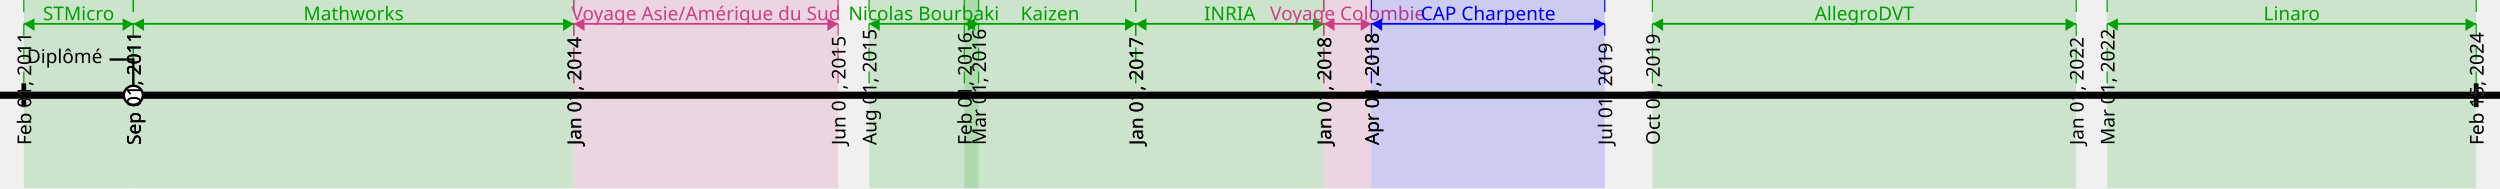
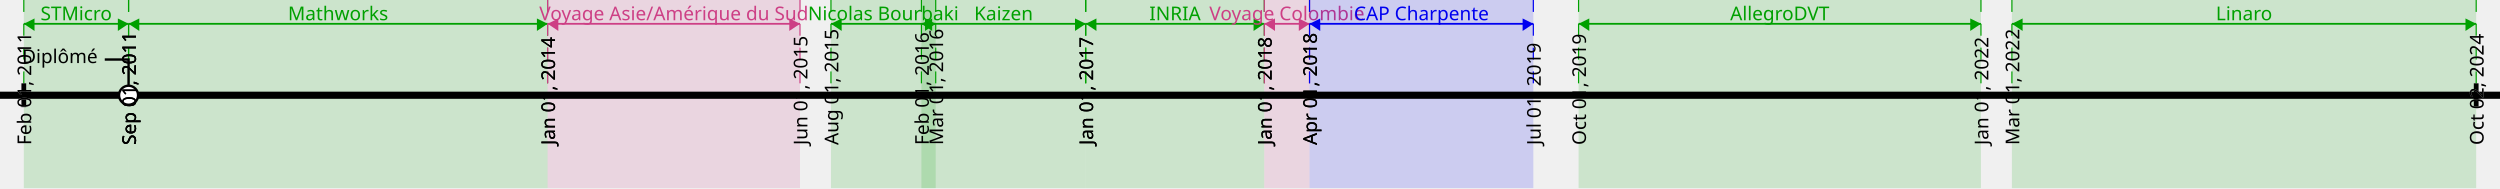
<svg xmlns="http://www.w3.org/2000/svg" baseProfile="full" height="79.0" version="1.1" width="1050">
  <defs>
    <marker id="id1" markerHeight="10" markerWidth="10" orient="auto" refX="0" refY="3">
      <path d="M6,0 L6,7 L0,3 L6,0" fill="#00A000" />
    </marker>
    <marker id="id2" markerHeight="10" markerWidth="10" orient="auto" refX="6" refY="3">
      <path d="M0,0 L0,7 L6,3 L0,0" fill="#00A000" />
    </marker>
    <marker id="id3" markerHeight="10" markerWidth="10" orient="auto" refX="0" refY="3">
      <path d="M6,0 L6,7 L0,3 L6,0" fill="#CD3F85" />
    </marker>
    <marker id="id4" markerHeight="10" markerWidth="10" orient="auto" refX="6" refY="3">
      <path d="M0,0 L0,7 L6,3 L0,0" fill="#CD3F85" />
    </marker>
    <marker id="id5" markerHeight="10" markerWidth="10" orient="auto" refX="0" refY="3">
      <path d="M6,0 L6,7 L0,3 L6,0" fill="#0000F0" />
    </marker>
    <marker id="id6" markerHeight="10" markerWidth="10" orient="auto" refX="6" refY="3">
      <path d="M0,0 L0,7 L6,3 L0,0" fill="#0000F0" />
    </marker>
  </defs>
-   <rect fill="#00A000" fill-opacity="0.15" height="79.0" width="46" x="10" y="0" />
+   <rect fill="#00A000" fill-opacity="0.15" height="79.0" width="44" x="10" y="0" />
  <line stroke="#00A000" stroke-dasharray="5 5" stroke-width="0.5" x1="10" x2="10" y1="0" y2="40" />
-   <line stroke="#00A000" stroke-dasharray="5 5" stroke-width="0.5" x1="56" x2="56" y1="0" y2="40" />
-   <line marker-end="url(#id2)" marker-start="url(#id1)" stroke="#00A000" stroke-width="0.75" x1="10" x2="56" y1="10" y2="10" />
-   <text fill="#00A000" font-family="Helevetica" font-size="6pt" stroke="none" text-anchor="middle" x="33.0" y="8.5">STMicro</text>
-   <rect fill="#00A000" fill-opacity="0.15" height="79.0" width="185" x="56" y="0" />
-   <line stroke="#00A000" stroke-dasharray="5 5" stroke-width="0.5" x1="56" x2="56" y1="0" y2="40" />
-   <line stroke="#00A000" stroke-dasharray="5 5" stroke-width="0.5" x1="241" x2="241" y1="0" y2="40" />
-   <line marker-end="url(#id2)" marker-start="url(#id1)" stroke="#00A000" stroke-width="0.75" x1="56" x2="241" y1="10" y2="10" />
-   <text fill="#00A000" font-family="Helevetica" font-size="6pt" stroke="none" text-anchor="middle" x="148.5" y="8.5">Mathworks</text>
-   <rect fill="#CD3F85" fill-opacity="0.15" height="79.0" width="111" x="241" y="0" />
-   <line stroke="#CD3F85" stroke-dasharray="5 5" stroke-width="0.5" x1="241" x2="241" y1="0" y2="40" />
-   <line stroke="#CD3F85" stroke-dasharray="5 5" stroke-width="0.5" x1="352" x2="352" y1="0" y2="40" />
-   <line marker-end="url(#id4)" marker-start="url(#id3)" stroke="#CD3F85" stroke-width="0.75" x1="241" x2="352" y1="10" y2="10" />
-   <text fill="#CD3F85" font-family="Helevetica" font-size="6pt" stroke="none" text-anchor="middle" x="296.5" y="8.5">Voyage Asie/Amérique du Sud</text>
-   <rect fill="#00A000" fill-opacity="0.15" height="79.0" width="46" x="365" y="0" />
-   <line stroke="#00A000" stroke-dasharray="5 5" stroke-width="0.5" x1="365" x2="365" y1="0" y2="40" />
-   <line stroke="#00A000" stroke-dasharray="5 5" stroke-width="0.5" x1="411" x2="411" y1="0" y2="40" />
-   <line marker-end="url(#id2)" marker-start="url(#id1)" stroke="#00A000" stroke-width="0.75" x1="365" x2="411" y1="10" y2="10" />
-   <text fill="#00A000" font-family="Helevetica" font-size="6pt" stroke="none" text-anchor="middle" x="388.0" y="8.5">Nicolas Bourbaki</text>
-   <rect fill="#00A000" fill-opacity="0.15" height="79.0" width="72" x="405" y="0" />
-   <line stroke="#00A000" stroke-dasharray="5 5" stroke-width="0.5" x1="405" x2="405" y1="0" y2="40" />
-   <line stroke="#00A000" stroke-dasharray="5 5" stroke-width="0.5" x1="477" x2="477" y1="0" y2="40" />
-   <line marker-end="url(#id2)" marker-start="url(#id1)" stroke="#00A000" stroke-width="0.75" x1="405" x2="477" y1="10" y2="10" />
-   <text fill="#00A000" font-family="Helevetica" font-size="6pt" stroke="none" text-anchor="middle" x="441.0" y="8.5">Kaizen</text>
-   <rect fill="#00A000" fill-opacity="0.15" height="79.0" width="79" x="477" y="0" />
-   <line stroke="#00A000" stroke-dasharray="5 5" stroke-width="0.5" x1="477" x2="477" y1="0" y2="40" />
-   <line stroke="#00A000" stroke-dasharray="5 5" stroke-width="0.5" x1="556" x2="556" y1="0" y2="40" />
-   <line marker-end="url(#id2)" marker-start="url(#id1)" stroke="#00A000" stroke-width="0.75" x1="477" x2="556" y1="10" y2="10" />
-   <text fill="#00A000" font-family="Helevetica" font-size="6pt" stroke="none" text-anchor="middle" x="516.5" y="8.5">INRIA</text>
-   <rect fill="#CD3F85" fill-opacity="0.15" height="79.0" width="20" x="556" y="0" />
-   <line stroke="#CD3F85" stroke-dasharray="5 5" stroke-width="0.5" x1="556" x2="556" y1="0" y2="40" />
-   <line stroke="#CD3F85" stroke-dasharray="5 5" stroke-width="0.5" x1="576" x2="576" y1="0" y2="40" />
-   <line marker-end="url(#id4)" marker-start="url(#id3)" stroke="#CD3F85" stroke-width="0.75" x1="556" x2="576" y1="10" y2="10" />
-   <text fill="#CD3F85" font-family="Helevetica" font-size="6pt" stroke="none" text-anchor="middle" x="566.0" y="8.5">Voyage Colombie</text>
-   <rect fill="#0000F0" fill-opacity="0.15" height="79.0" width="98" x="576" y="0" />
-   <line stroke="#0000F0" stroke-dasharray="5 5" stroke-width="0.5" x1="576" x2="576" y1="0" y2="40" />
-   <line stroke="#0000F0" stroke-dasharray="5 5" stroke-width="0.5" x1="674" x2="674" y1="0" y2="40" />
-   <line marker-end="url(#id6)" marker-start="url(#id5)" stroke="#0000F0" stroke-width="0.75" x1="576" x2="674" y1="10" y2="10" />
-   <text fill="#0000F0" font-family="Helevetica" font-size="6pt" stroke="none" text-anchor="middle" x="625.0" y="8.5">CAP Charpente</text>
-   <rect fill="#00A000" fill-opacity="0.15" height="79.0" width="178" x="694" y="0" />
-   <line stroke="#00A000" stroke-dasharray="5 5" stroke-width="0.5" x1="694" x2="694" y1="0" y2="40" />
-   <line stroke="#00A000" stroke-dasharray="5 5" stroke-width="0.5" x1="872" x2="872" y1="0" y2="40" />
-   <line marker-end="url(#id2)" marker-start="url(#id1)" stroke="#00A000" stroke-width="0.75" x1="694" x2="872" y1="10" y2="10" />
-   <text fill="#00A000" font-family="Helevetica" font-size="6pt" stroke="none" text-anchor="middle" x="783.0" y="8.5">AllegroDVT</text>
-   <rect fill="#00A000" fill-opacity="0.15" height="79.0" width="155" x="885" y="0" />
-   <line stroke="#00A000" stroke-dasharray="5 5" stroke-width="0.5" x1="885" x2="885" y1="0" y2="40" />
+   <line stroke="#00A000" stroke-dasharray="5 5" stroke-width="0.5" x1="54" x2="54" y1="0" y2="40" />
+   <line marker-end="url(#id2)" marker-start="url(#id1)" stroke="#00A000" stroke-width="0.75" x1="10" x2="54" y1="10" y2="10" />
+   <text fill="#00A000" font-family="Helevetica" font-size="6pt" stroke="none" text-anchor="middle" x="32.0" y="8.5">STMicro</text>
+   <rect fill="#00A000" fill-opacity="0.15" height="79.0" width="176" x="54" y="0" />
+   <line stroke="#00A000" stroke-dasharray="5 5" stroke-width="0.5" x1="54" x2="54" y1="0" y2="40" />
+   <line stroke="#00A000" stroke-dasharray="5 5" stroke-width="0.5" x1="230" x2="230" y1="0" y2="40" />
+   <line marker-end="url(#id2)" marker-start="url(#id1)" stroke="#00A000" stroke-width="0.75" x1="54" x2="230" y1="10" y2="10" />
+   <text fill="#00A000" font-family="Helevetica" font-size="6pt" stroke="none" text-anchor="middle" x="142.0" y="8.5">Mathworks</text>
+   <rect fill="#CD3F85" fill-opacity="0.15" height="79.0" width="106" x="230" y="0" />
+   <line stroke="#CD3F85" stroke-dasharray="5 5" stroke-width="0.5" x1="230" x2="230" y1="0" y2="40" />
+   <line stroke="#CD3F85" stroke-dasharray="5 5" stroke-width="0.5" x1="336" x2="336" y1="0" y2="40" />
+   <line marker-end="url(#id4)" marker-start="url(#id3)" stroke="#CD3F85" stroke-width="0.75" x1="230" x2="336" y1="10" y2="10" />
+   <text fill="#CD3F85" font-family="Helevetica" font-size="6pt" stroke="none" text-anchor="middle" x="283.0" y="8.5">Voyage Asie/Amérique du Sud</text>
+   <rect fill="#00A000" fill-opacity="0.15" height="79.0" width="44" x="349" y="0" />
+   <line stroke="#00A000" stroke-dasharray="5 5" stroke-width="0.5" x1="349" x2="349" y1="0" y2="40" />
+   <line stroke="#00A000" stroke-dasharray="5 5" stroke-width="0.5" x1="393" x2="393" y1="0" y2="40" />
+   <line marker-end="url(#id2)" marker-start="url(#id1)" stroke="#00A000" stroke-width="0.75" x1="349" x2="393" y1="10" y2="10" />
+   <text fill="#00A000" font-family="Helevetica" font-size="6pt" stroke="none" text-anchor="middle" x="371.0" y="8.5">Nicolas Bourbaki</text>
+   <rect fill="#00A000" fill-opacity="0.15" height="79.0" width="69" x="387" y="0" />
+   <line stroke="#00A000" stroke-dasharray="5 5" stroke-width="0.5" x1="387" x2="387" y1="0" y2="40" />
+   <line stroke="#00A000" stroke-dasharray="5 5" stroke-width="0.5" x1="456" x2="456" y1="0" y2="40" />
+   <line marker-end="url(#id2)" marker-start="url(#id1)" stroke="#00A000" stroke-width="0.75" x1="387" x2="456" y1="10" y2="10" />
+   <text fill="#00A000" font-family="Helevetica" font-size="6pt" stroke="none" text-anchor="middle" x="421.5" y="8.5">Kaizen</text>
+   <rect fill="#00A000" fill-opacity="0.15" height="79.0" width="75" x="456" y="0" />
+   <line stroke="#00A000" stroke-dasharray="5 5" stroke-width="0.5" x1="456" x2="456" y1="0" y2="40" />
+   <line stroke="#00A000" stroke-dasharray="5 5" stroke-width="0.5" x1="531" x2="531" y1="0" y2="40" />
+   <line marker-end="url(#id2)" marker-start="url(#id1)" stroke="#00A000" stroke-width="0.75" x1="456" x2="531" y1="10" y2="10" />
+   <text fill="#00A000" font-family="Helevetica" font-size="6pt" stroke="none" text-anchor="middle" x="493.5" y="8.5">INRIA</text>
+   <rect fill="#CD3F85" fill-opacity="0.15" height="79.0" width="19" x="531" y="0" />
+   <line stroke="#CD3F85" stroke-dasharray="5 5" stroke-width="0.5" x1="531" x2="531" y1="0" y2="40" />
+   <line stroke="#CD3F85" stroke-dasharray="5 5" stroke-width="0.5" x1="550" x2="550" y1="0" y2="40" />
+   <line marker-end="url(#id4)" marker-start="url(#id3)" stroke="#CD3F85" stroke-width="0.75" x1="531" x2="550" y1="10" y2="10" />
+   <text fill="#CD3F85" font-family="Helevetica" font-size="6pt" stroke="none" text-anchor="middle" x="540.5" y="8.5">Voyage Colombie</text>
+   <rect fill="#0000F0" fill-opacity="0.15" height="79.0" width="94" x="550" y="0" />
+   <line stroke="#0000F0" stroke-dasharray="5 5" stroke-width="0.5" x1="550" x2="550" y1="0" y2="40" />
+   <line stroke="#0000F0" stroke-dasharray="5 5" stroke-width="0.5" x1="644" x2="644" y1="0" y2="40" />
+   <line marker-end="url(#id6)" marker-start="url(#id5)" stroke="#0000F0" stroke-width="0.75" x1="550" x2="644" y1="10" y2="10" />
+   <text fill="#0000F0" font-family="Helevetica" font-size="6pt" stroke="none" text-anchor="middle" x="597.0" y="8.5">CAP Charpente</text>
+   <rect fill="#00A000" fill-opacity="0.15" height="79.0" width="169" x="663" y="0" />
+   <line stroke="#00A000" stroke-dasharray="5 5" stroke-width="0.5" x1="663" x2="663" y1="0" y2="40" />
+   <line stroke="#00A000" stroke-dasharray="5 5" stroke-width="0.5" x1="832" x2="832" y1="0" y2="40" />
+   <line marker-end="url(#id2)" marker-start="url(#id1)" stroke="#00A000" stroke-width="0.75" x1="663" x2="832" y1="10" y2="10" />
+   <text fill="#00A000" font-family="Helevetica" font-size="6pt" stroke="none" text-anchor="middle" x="747.5" y="8.5">AllegroDVT</text>
+   <rect fill="#00A000" fill-opacity="0.15" height="79.0" width="195" x="845" y="0" />
+   <line stroke="#00A000" stroke-dasharray="5 5" stroke-width="0.5" x1="845" x2="845" y1="0" y2="40" />
  <line stroke="#00A000" stroke-dasharray="5 5" stroke-width="0.5" x1="1040" x2="1040" y1="0" y2="40" />
-   <line marker-end="url(#id2)" marker-start="url(#id1)" stroke="#00A000" stroke-width="0.75" x1="885" x2="1040" y1="10" y2="10" />
-   <text fill="#00A000" font-family="Helevetica" font-size="6pt" stroke="none" text-anchor="middle" x="962.5" y="8.5">Linaro</text>
+   <line marker-end="url(#id2)" marker-start="url(#id1)" stroke="#00A000" stroke-width="0.75" x1="845" x2="1040" y1="10" y2="10" />
+   <text fill="#00A000" font-family="Helevetica" font-size="6pt" stroke="none" text-anchor="middle" x="942.5" y="8.5">Linaro</text>
  <g transform="translate(0,40)">
    <line stroke="#000000" stroke-width="3" x1="0" x2="1050" y1="0" y2="0" />
    <line stroke="#000000" stroke-width="2" x1="10" x2="10" y1="-5" y2="5" />
    <text fill="#C0C0C0" font-family="Helevetica" font-size="6pt" stroke="none" text-anchor="end" transform="rotate(180, 10, 0)" writing-mode="tb" x="10" y="-10">Feb 01, 2011</text>
    <line stroke="#000000" stroke-width="2" x1="1040" x2="1040" y1="-5" y2="5" />
-     <text fill="#C0C0C0" font-family="Helevetica" font-size="6pt" stroke="none" text-anchor="end" transform="rotate(180, 1040, 0)" writing-mode="tb" x="1040" y="-10">Feb 15, 2024</text>
-     <path d="M56,0 L56,-15 L46,-15" fill="none" stroke="#000000" stroke-width="1" />
-     <text fill="#000000" font-family="Helevetica" font-size="6pt" stroke="none" text-anchor="end" x="43" y="-13.5">Diplômé</text>
-     <text fill="#000000" font-family="Helevetica" font-size="6pt" stroke="none" text-anchor="end" transform="rotate(180, 56, 0)" writing-mode="tb" x="56" y="-10">Sep 01, 2011</text>
-     <circle cx="56" cy="0" fill="white" r="4" stroke="#000000" stroke-width="1" />
+     <text fill="#C0C0C0" font-family="Helevetica" font-size="6pt" stroke="none" text-anchor="end" transform="rotate(180, 1040, 0)" writing-mode="tb" x="1040" y="-10">Oct 02, 2024</text>
+     <path d="M54,0 L54,-15 L44,-15" fill="none" stroke="#000000" stroke-width="1" />
+     <text fill="#000000" font-family="Helevetica" font-size="6pt" stroke="none" text-anchor="end" x="41" y="-13.5">Diplômé</text>
+     <text fill="#000000" font-family="Helevetica" font-size="6pt" stroke="none" text-anchor="end" transform="rotate(180, 54, 0)" writing-mode="tb" x="54" y="-10">Sep 01, 2011</text>
+     <circle cx="54" cy="0" fill="white" r="4" stroke="#000000" stroke-width="1" />
    <text fill="#000000" font-family="Helevetica" font-size="6pt" stroke="none" text-anchor="end" transform="rotate(180, 10, 0)" writing-mode="tb" x="10" y="-10">Feb 01, 2011</text>
-     <text fill="#000000" font-family="Helevetica" font-size="6pt" stroke="none" text-anchor="end" transform="rotate(180, 56, 0)" writing-mode="tb" x="56" y="-10">Sep 01, 2011</text>
-     <text fill="#000000" font-family="Helevetica" font-size="6pt" stroke="none" text-anchor="end" transform="rotate(180, 56, 0)" writing-mode="tb" x="56" y="-10">Sep 01, 2011</text>
-     <text fill="#000000" font-family="Helevetica" font-size="6pt" stroke="none" text-anchor="end" transform="rotate(180, 241, 0)" writing-mode="tb" x="241" y="-10">Jan 01, 2014</text>
-     <text fill="#000000" font-family="Helevetica" font-size="6pt" stroke="none" text-anchor="end" transform="rotate(180, 241, 0)" writing-mode="tb" x="241" y="-10">Jan 01, 2014</text>
-     <text fill="#000000" font-family="Helevetica" font-size="6pt" stroke="none" text-anchor="end" transform="rotate(180, 352, 0)" writing-mode="tb" x="352" y="-10">Jun 01, 2015</text>
-     <text fill="#000000" font-family="Helevetica" font-size="6pt" stroke="none" text-anchor="end" transform="rotate(180, 365, 0)" writing-mode="tb" x="365" y="-10">Aug 01, 2015</text>
-     <text fill="#000000" font-family="Helevetica" font-size="6pt" stroke="none" text-anchor="end" transform="rotate(180, 411, 0)" writing-mode="tb" x="411" y="-10">Mar 01, 2016</text>
-     <text fill="#000000" font-family="Helevetica" font-size="6pt" stroke="none" text-anchor="end" transform="rotate(180, 405, 0)" writing-mode="tb" x="405" y="-10">Feb 01, 2016</text>
-     <text fill="#000000" font-family="Helevetica" font-size="6pt" stroke="none" text-anchor="end" transform="rotate(180, 477, 0)" writing-mode="tb" x="477" y="-10">Jan 01, 2017</text>
-     <text fill="#000000" font-family="Helevetica" font-size="6pt" stroke="none" text-anchor="end" transform="rotate(180, 477, 0)" writing-mode="tb" x="477" y="-10">Jan 01, 2017</text>
-     <text fill="#000000" font-family="Helevetica" font-size="6pt" stroke="none" text-anchor="end" transform="rotate(180, 556, 0)" writing-mode="tb" x="556" y="-10">Jan 01, 2018</text>
-     <text fill="#000000" font-family="Helevetica" font-size="6pt" stroke="none" text-anchor="end" transform="rotate(180, 556, 0)" writing-mode="tb" x="556" y="-10">Jan 01, 2018</text>
-     <text fill="#000000" font-family="Helevetica" font-size="6pt" stroke="none" text-anchor="end" transform="rotate(180, 576, 0)" writing-mode="tb" x="576" y="-10">Apr 01, 2018</text>
-     <text fill="#000000" font-family="Helevetica" font-size="6pt" stroke="none" text-anchor="end" transform="rotate(180, 576, 0)" writing-mode="tb" x="576" y="-10">Apr 01, 2018</text>
-     <text fill="#000000" font-family="Helevetica" font-size="6pt" stroke="none" text-anchor="end" transform="rotate(180, 674, 0)" writing-mode="tb" x="674" y="-10">Jul 01, 2019</text>
-     <text fill="#000000" font-family="Helevetica" font-size="6pt" stroke="none" text-anchor="end" transform="rotate(180, 694, 0)" writing-mode="tb" x="694" y="-10">Oct 01, 2019</text>
-     <text fill="#000000" font-family="Helevetica" font-size="6pt" stroke="none" text-anchor="end" transform="rotate(180, 872, 0)" writing-mode="tb" x="872" y="-10">Jan 01, 2022</text>
-     <text fill="#000000" font-family="Helevetica" font-size="6pt" stroke="none" text-anchor="end" transform="rotate(180, 885, 0)" writing-mode="tb" x="885" y="-10">Mar 01, 2022</text>
-     <text fill="#000000" font-family="Helevetica" font-size="6pt" stroke="none" text-anchor="end" transform="rotate(180, 1040, 0)" writing-mode="tb" x="1040" y="-10">Feb 15, 2024</text>
+     <text fill="#000000" font-family="Helevetica" font-size="6pt" stroke="none" text-anchor="end" transform="rotate(180, 54, 0)" writing-mode="tb" x="54" y="-10">Sep 01, 2011</text>
+     <text fill="#000000" font-family="Helevetica" font-size="6pt" stroke="none" text-anchor="end" transform="rotate(180, 54, 0)" writing-mode="tb" x="54" y="-10">Sep 01, 2011</text>
+     <text fill="#000000" font-family="Helevetica" font-size="6pt" stroke="none" text-anchor="end" transform="rotate(180, 230, 0)" writing-mode="tb" x="230" y="-10">Jan 01, 2014</text>
+     <text fill="#000000" font-family="Helevetica" font-size="6pt" stroke="none" text-anchor="end" transform="rotate(180, 230, 0)" writing-mode="tb" x="230" y="-10">Jan 01, 2014</text>
+     <text fill="#000000" font-family="Helevetica" font-size="6pt" stroke="none" text-anchor="end" transform="rotate(180, 336, 0)" writing-mode="tb" x="336" y="-10">Jun 01, 2015</text>
+     <text fill="#000000" font-family="Helevetica" font-size="6pt" stroke="none" text-anchor="end" transform="rotate(180, 349, 0)" writing-mode="tb" x="349" y="-10">Aug 01, 2015</text>
+     <text fill="#000000" font-family="Helevetica" font-size="6pt" stroke="none" text-anchor="end" transform="rotate(180, 393, 0)" writing-mode="tb" x="393" y="-10">Mar 01, 2016</text>
+     <text fill="#000000" font-family="Helevetica" font-size="6pt" stroke="none" text-anchor="end" transform="rotate(180, 387, 0)" writing-mode="tb" x="387" y="-10">Feb 01, 2016</text>
+     <text fill="#000000" font-family="Helevetica" font-size="6pt" stroke="none" text-anchor="end" transform="rotate(180, 456, 0)" writing-mode="tb" x="456" y="-10">Jan 01, 2017</text>
+     <text fill="#000000" font-family="Helevetica" font-size="6pt" stroke="none" text-anchor="end" transform="rotate(180, 456, 0)" writing-mode="tb" x="456" y="-10">Jan 01, 2017</text>
+     <text fill="#000000" font-family="Helevetica" font-size="6pt" stroke="none" text-anchor="end" transform="rotate(180, 531, 0)" writing-mode="tb" x="531" y="-10">Jan 01, 2018</text>
+     <text fill="#000000" font-family="Helevetica" font-size="6pt" stroke="none" text-anchor="end" transform="rotate(180, 531, 0)" writing-mode="tb" x="531" y="-10">Jan 01, 2018</text>
+     <text fill="#000000" font-family="Helevetica" font-size="6pt" stroke="none" text-anchor="end" transform="rotate(180, 550, 0)" writing-mode="tb" x="550" y="-10">Apr 01, 2018</text>
+     <text fill="#000000" font-family="Helevetica" font-size="6pt" stroke="none" text-anchor="end" transform="rotate(180, 550, 0)" writing-mode="tb" x="550" y="-10">Apr 01, 2018</text>
+     <text fill="#000000" font-family="Helevetica" font-size="6pt" stroke="none" text-anchor="end" transform="rotate(180, 644, 0)" writing-mode="tb" x="644" y="-10">Jul 01, 2019</text>
+     <text fill="#000000" font-family="Helevetica" font-size="6pt" stroke="none" text-anchor="end" transform="rotate(180, 663, 0)" writing-mode="tb" x="663" y="-10">Oct 01, 2019</text>
+     <text fill="#000000" font-family="Helevetica" font-size="6pt" stroke="none" text-anchor="end" transform="rotate(180, 832, 0)" writing-mode="tb" x="832" y="-10">Jan 01, 2022</text>
+     <text fill="#000000" font-family="Helevetica" font-size="6pt" stroke="none" text-anchor="end" transform="rotate(180, 845, 0)" writing-mode="tb" x="845" y="-10">Mar 01, 2022</text>
+     <text fill="#000000" font-family="Helevetica" font-size="6pt" stroke="none" text-anchor="end" transform="rotate(180, 1040, 0)" writing-mode="tb" x="1040" y="-10">Oct 02, 2024</text>
  </g>
</svg>
